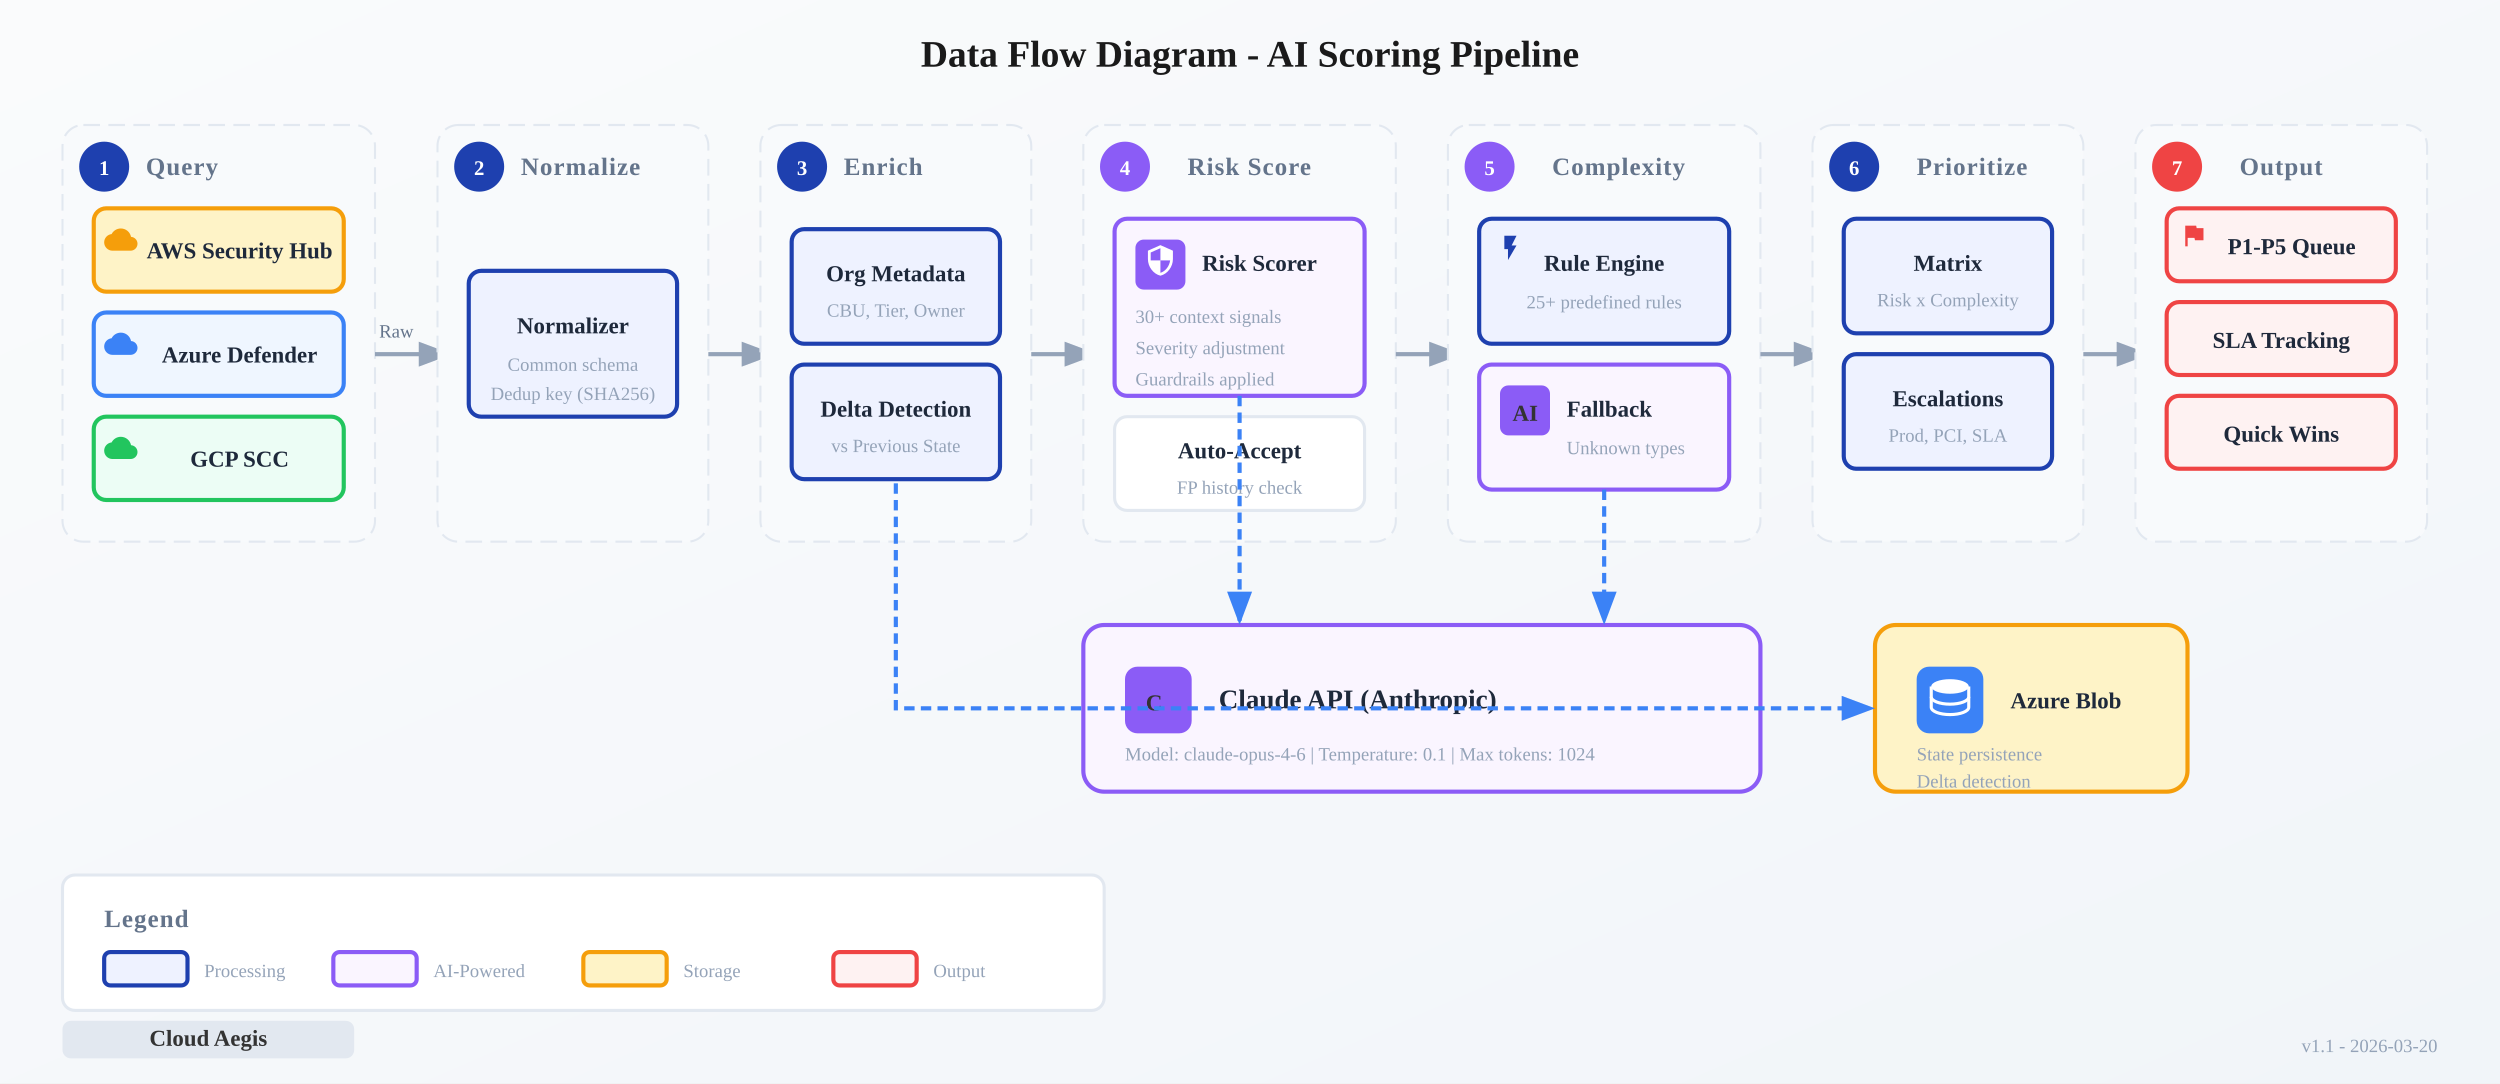
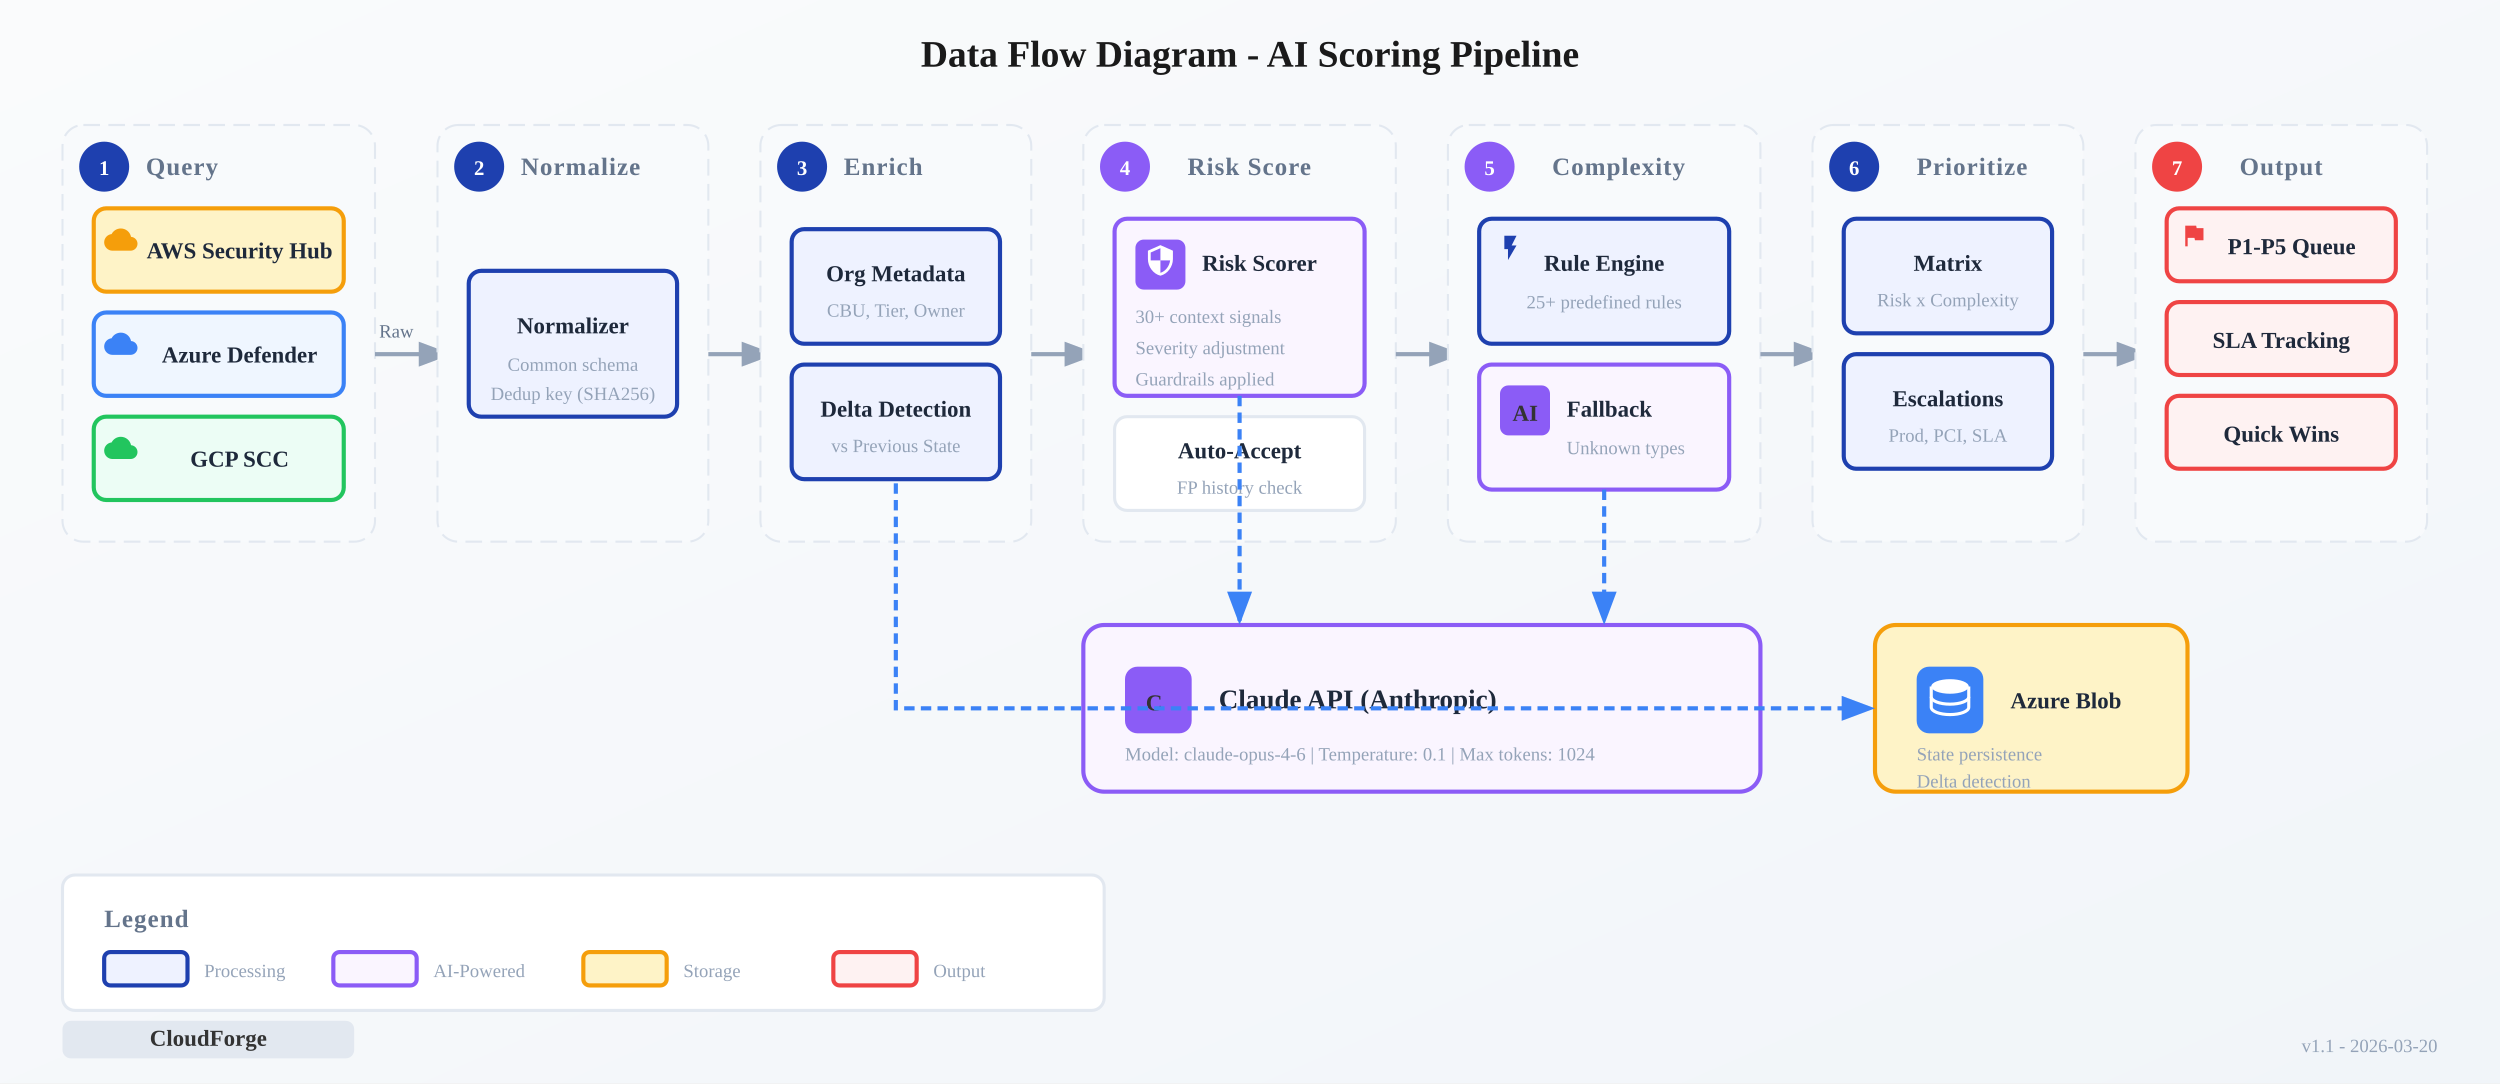
<svg xmlns="http://www.w3.org/2000/svg" viewBox="0 0 1200 520">
  <style>
    text { font-family: Georgia, 'Times New Roman', serif; font-size: 11px; fill: #333; }
    .title { font-size: 18px; font-weight: 700; fill: #1a1a1a; }
    .section-title { font-size: 12px; font-weight: 600; fill: #64748b; text-transform: uppercase; letter-spacing: 0.5px; }
    .box { fill: #fff; stroke: #e2e8f0; stroke-width: 1.5; }
    .cloud-aws { fill: #fef3c7; stroke: #f59e0b; stroke-width: 2; }
    .cloud-azure { fill: #eff6ff; stroke: #3b82f6; stroke-width: 2; }
    .cloud-gcp { fill: #ecfdf5; stroke: #22c55e; stroke-width: 2; }
    .process { fill: #eef2ff; stroke: #1e40af; stroke-width: 2; }
    .ai { fill: #faf5ff; stroke: #8b5cf6; stroke-width: 2; }
    .storage { fill: #fef3c7; stroke: #f59e0b; stroke-width: 2; }
    .output { fill: #fef2f2; stroke: #ef4444; stroke-width: 2; }
    .arrow { stroke: #94a3b8; stroke-width: 2; fill: none; marker-end: url(#arrow); }
    .arrow-data { stroke: #3b82f6; stroke-width: 2; stroke-dasharray: 5,3; fill: none; marker-end: url(#arrow-blue); }
    .label { font-size: 9px; fill: #64748b; font-weight: 500; }
    .component-title { font-size: 11px; font-weight: 600; fill: #1e293b; }
    .tech-label { font-size: 9px; fill: #94a3b8; }
    .section-box { fill: #f8fafc; stroke: #e2e8f0; stroke-width: 1; stroke-dasharray: 8,4; }
    .stage-num { font-size: 10px; fill: white; font-weight: 600; }
  </style>
  <defs>
    <marker id="arrow" markerWidth="8" markerHeight="6" refX="7" refY="3" orient="auto">
      <polygon points="0 0, 8 3, 0 6" fill="#94a3b8" />
    </marker>
    <marker id="arrow-blue" markerWidth="8" markerHeight="6" refX="7" refY="3" orient="auto">
      <polygon points="0 0, 8 3, 0 6" fill="#3b82f6" />
    </marker>
    <linearGradient id="bg-gradient" x1="0%" y1="0%" x2="100%" y2="100%">
      <stop offset="0%" style="stop-color:#fafbfc" />
      <stop offset="100%" style="stop-color:#f1f5f9" />
    </linearGradient>
    <symbol id="icon-cloud" viewBox="0 0 24 24">
      <path d="M19.35 10.04A7.49 7.49 0 0012 4C9.11 4 6.6 5.64 5.35 8.04A5.994 5.994 0 000 14c0 3.31 2.69 6 6 6h13c2.76 0 5-2.24 5-5 0-2.64-2.05-4.78-4.65-4.96z" fill="currentColor" />
    </symbol>
    <symbol id="icon-shield" viewBox="0 0 24 24">
      <path d="M12 1L3 5v6c0 5.55 3.84 10.74 9 12 5.16-1.26 9-6.45 9-12V5l-9-4zm0 10.99h7c-.53 4.12-3.28 7.79-7 8.94V12H5V6.3l7-3.11v8.8z" fill="currentColor" />
    </symbol>
    <symbol id="icon-database" viewBox="0 0 24 24">
      <ellipse cx="12" cy="5.5" rx="9" ry="3.5" fill="currentColor" />
      <path d="M3 5.5v5c0 1.93 4.03 3.5 9 3.5s9-1.57 9-3.5v-5" fill="none" stroke="currentColor" stroke-width="1.5" />
      <path d="M3 10.5v5c0 1.93 4.03 3.5 9 3.5s9-1.57 9-3.5v-5" fill="none" stroke="currentColor" stroke-width="1.5" />
    </symbol>
    <symbol id="icon-bolt" viewBox="0 0 24 24">
      <path d="M7 2v11h3v9l7-12h-4l4-8z" fill="currentColor" />
    </symbol>
    <symbol id="icon-flag" viewBox="0 0 24 24">
      <path d="M14.4 6L14 4H5v17h2v-7h5.6l.4 2h7V6z" fill="currentColor" />
    </symbol>
  </defs>
  <rect width="1200" height="520" fill="url(#bg-gradient)" />
  <text x="600" y="32" text-anchor="middle" class="title">Data Flow Diagram - AI Scoring Pipeline</text>
  <rect x="30" y="60" width="150" height="200" class="section-box" rx="10" />
  <circle cx="50" cy="80" r="12" fill="#1e40af" />
  <text x="50" y="84" text-anchor="middle" class="stage-num">1</text>
  <text x="70" y="84" class="section-title">Query</text>
  <rect x="45" y="100" width="120" height="40" class="cloud-aws" rx="6" />
  <use href="#icon-cloud" x="50" y="107" width="16" height="16" style="color:#f59e0b" />
  <text x="115" y="124" text-anchor="middle" class="component-title">AWS Security Hub</text>
  <rect x="45" y="150" width="120" height="40" class="cloud-azure" rx="6" />
  <use href="#icon-cloud" x="50" y="157" width="16" height="16" style="color:#3b82f6" />
  <text x="115" y="174" text-anchor="middle" class="component-title">Azure Defender</text>
  <rect x="45" y="200" width="120" height="40" class="cloud-gcp" rx="6" />
  <use href="#icon-cloud" x="50" y="207" width="16" height="16" style="color:#22c55e" />
  <text x="115" y="224" text-anchor="middle" class="component-title">GCP SCC</text>
  <path d="M 180 170 L 215 170" class="arrow" />
  <text x="182" y="162" class="label">Raw</text>
  <rect x="210" y="60" width="130" height="200" class="section-box" rx="10" />
  <circle cx="230" cy="80" r="12" fill="#1e40af" />
  <text x="230" y="84" text-anchor="middle" class="stage-num">2</text>
  <text x="250" y="84" class="section-title">Normalize</text>
  <rect x="225" y="130" width="100" height="70" class="process" rx="6" />
  <text x="275" y="160" text-anchor="middle" class="component-title">Normalizer</text>
  <text x="275" y="178" text-anchor="middle" class="tech-label">Common schema</text>
  <text x="275" y="192" text-anchor="middle" class="tech-label">Dedup key (SHA256)</text>
  <path d="M 340 170 L 370 170" class="arrow" />
  <rect x="365" y="60" width="130" height="200" class="section-box" rx="10" />
  <circle cx="385" cy="80" r="12" fill="#1e40af" />
  <text x="385" y="84" text-anchor="middle" class="stage-num">3</text>
  <text x="405" y="84" class="section-title">Enrich</text>
  <rect x="380" y="110" width="100" height="55" class="process" rx="6" />
  <text x="430" y="135" text-anchor="middle" class="component-title">Org Metadata</text>
  <text x="430" y="152" text-anchor="middle" class="tech-label">CBU, Tier, Owner</text>
  <rect x="380" y="175" width="100" height="55" class="process" rx="6" />
  <text x="430" y="200" text-anchor="middle" class="component-title">Delta Detection</text>
  <text x="430" y="217" text-anchor="middle" class="tech-label">vs Previous State</text>
  <path d="M 495 170 L 525 170" class="arrow" />
  <rect x="520" y="60" width="150" height="200" class="section-box" rx="10" />
  <circle cx="540" cy="80" r="12" fill="#8b5cf6" />
  <text x="540" y="84" text-anchor="middle" class="stage-num">4</text>
  <text x="570" y="84" class="section-title">Risk Score</text>
  <rect x="535" y="105" width="120" height="85" class="ai" rx="6" />
  <rect x="545" y="115" width="24" height="24" rx="4" style="fill:#8b5cf6" />
  <use href="#icon-shield" x="549" y="117" width="16" height="16" style="color:#fff" />
  <text x="577" y="130" class="component-title">Risk Scorer</text>
  <text x="545" y="155" class="tech-label">30+ context signals</text>
  <text x="545" y="170" class="tech-label">Severity adjustment</text>
  <text x="545" y="185" class="tech-label">Guardrails applied</text>
  <rect x="535" y="200" width="120" height="45" class="box" rx="6" />
  <text x="595" y="220" text-anchor="middle" class="component-title">Auto-Accept</text>
  <text x="595" y="237" text-anchor="middle" class="tech-label">FP history check</text>
  <path d="M 670 170 L 700 170" class="arrow" />
  <rect x="695" y="60" width="150" height="200" class="section-box" rx="10" />
  <circle cx="715" cy="80" r="12" fill="#8b5cf6" />
  <text x="715" y="84" text-anchor="middle" class="stage-num">5</text>
  <text x="745" y="84" class="section-title">Complexity</text>
  <rect x="710" y="105" width="120" height="60" class="process" rx="6" />
  <use href="#icon-bolt" x="718" y="112" width="14" height="14" style="color:#1e40af" />
  <text x="770" y="130" text-anchor="middle" class="component-title">Rule Engine</text>
  <text x="770" y="148" text-anchor="middle" class="tech-label">25+ predefined rules</text>
  <rect x="710" y="175" width="120" height="60" class="ai" rx="6" />
  <rect x="720" y="185" width="24" height="24" rx="4" style="fill:#8b5cf6" />
  <text x="726" y="202" fill="white" font-size="9" font-weight="bold">AI</text>
  <text x="752" y="200" class="component-title">Fallback</text>
  <text x="752" y="218" class="tech-label">Unknown types</text>
  <path d="M 845 170 L 875 170" class="arrow" />
  <rect x="870" y="60" width="130" height="200" class="section-box" rx="10" />
  <circle cx="890" cy="80" r="12" fill="#1e40af" />
  <text x="890" y="84" text-anchor="middle" class="stage-num">6</text>
  <text x="920" y="84" class="section-title">Prioritize</text>
  <rect x="885" y="105" width="100" height="55" class="process" rx="6" />
  <text x="935" y="130" text-anchor="middle" class="component-title">Matrix</text>
  <text x="935" y="147" text-anchor="middle" class="tech-label">Risk x Complexity</text>
  <rect x="885" y="170" width="100" height="55" class="process" rx="6" />
  <text x="935" y="195" text-anchor="middle" class="component-title">Escalations</text>
  <text x="935" y="212" text-anchor="middle" class="tech-label">Prod, PCI, SLA</text>
  <path d="M 1000 170 L 1030 170" class="arrow" />
  <rect x="1025" y="60" width="140" height="200" class="section-box" rx="10" />
  <circle cx="1045" cy="80" r="12" fill="#ef4444" />
  <text x="1045" y="84" text-anchor="middle" class="stage-num">7</text>
  <text x="1075" y="84" class="section-title">Output</text>
  <rect x="1040" y="100" width="110" height="35" class="output" rx="6" />
  <use href="#icon-flag" x="1046" y="106" width="14" height="14" style="color:#ef4444" />
  <text x="1100" y="122" text-anchor="middle" class="component-title">P1-P5 Queue</text>
  <rect x="1040" y="145" width="110" height="35" class="output" rx="6" />
  <text x="1095" y="167" text-anchor="middle" class="component-title">SLA Tracking</text>
  <rect x="1040" y="190" width="110" height="35" class="output" rx="6" />
  <text x="1095" y="212" text-anchor="middle" class="component-title">Quick Wins</text>
  <rect x="520" y="300" width="325" height="80" class="ai" rx="10" />
  <rect x="540" y="320" width="32" height="32" rx="6" style="fill:#8b5cf6" />
  <text x="550" y="341" fill="white" font-size="11" font-weight="bold">C</text>
  <text x="585" y="340" class="component-title" style="font-size:13px">Claude API (Anthropic)</text>
  <text x="540" y="365" class="tech-label">Model: claude-opus-4-6 | Temperature: 0.1 | Max tokens: 1024</text>
  <path d="M 595 190 L 595 298" class="arrow-data" />
  <path d="M 770 235 L 770 298" class="arrow-data" />
  <rect x="900" y="300" width="150" height="80" class="storage" rx="10" />
  <rect x="920" y="320" width="32" height="32" rx="6" style="fill:#3b82f6" />
  <use href="#icon-database" x="924" y="324" width="24" height="24" style="color:#fff" />
  <text x="965" y="340" class="component-title">Azure Blob</text>
  <text x="920" y="365" class="tech-label">State persistence</text>
  <text x="920" y="378" class="tech-label">Delta detection</text>
  <path d="M 430 232 L 430 340 L 898 340" class="arrow-data" />
  <rect x="30" y="420" width="500" height="65" class="box" rx="6" />
  <text x="50" y="445" class="section-title">Legend</text>
  <rect x="50" y="457" width="40" height="16" class="process" rx="3" />
  <text x="98" y="469" class="tech-label">Processing</text>
  <rect x="160" y="457" width="40" height="16" class="ai" rx="3" />
  <text x="208" y="469" class="tech-label">AI-Powered</text>
  <rect x="280" y="457" width="40" height="16" class="storage" rx="3" />
  <text x="328" y="469" class="tech-label">Storage</text>
  <rect x="400" y="457" width="40" height="16" class="output" rx="3" />
  <text x="448" y="469" class="tech-label">Output</text>
  <text x="1170" y="505" text-anchor="end" class="tech-label">v1.1 - 2026-03-20</text>
  <rect x="30" y="490" width="140" height="18" rx="4" style="fill:#e2e8f0" />
-   <text x="100" y="502" text-anchor="middle" fill="#475569" font-size="10" font-weight="600">Cloud Aegis</text>
+   <text x="100" y="502" text-anchor="middle" fill="#475569" font-size="10" font-weight="600">CloudForge</text>
</svg>
